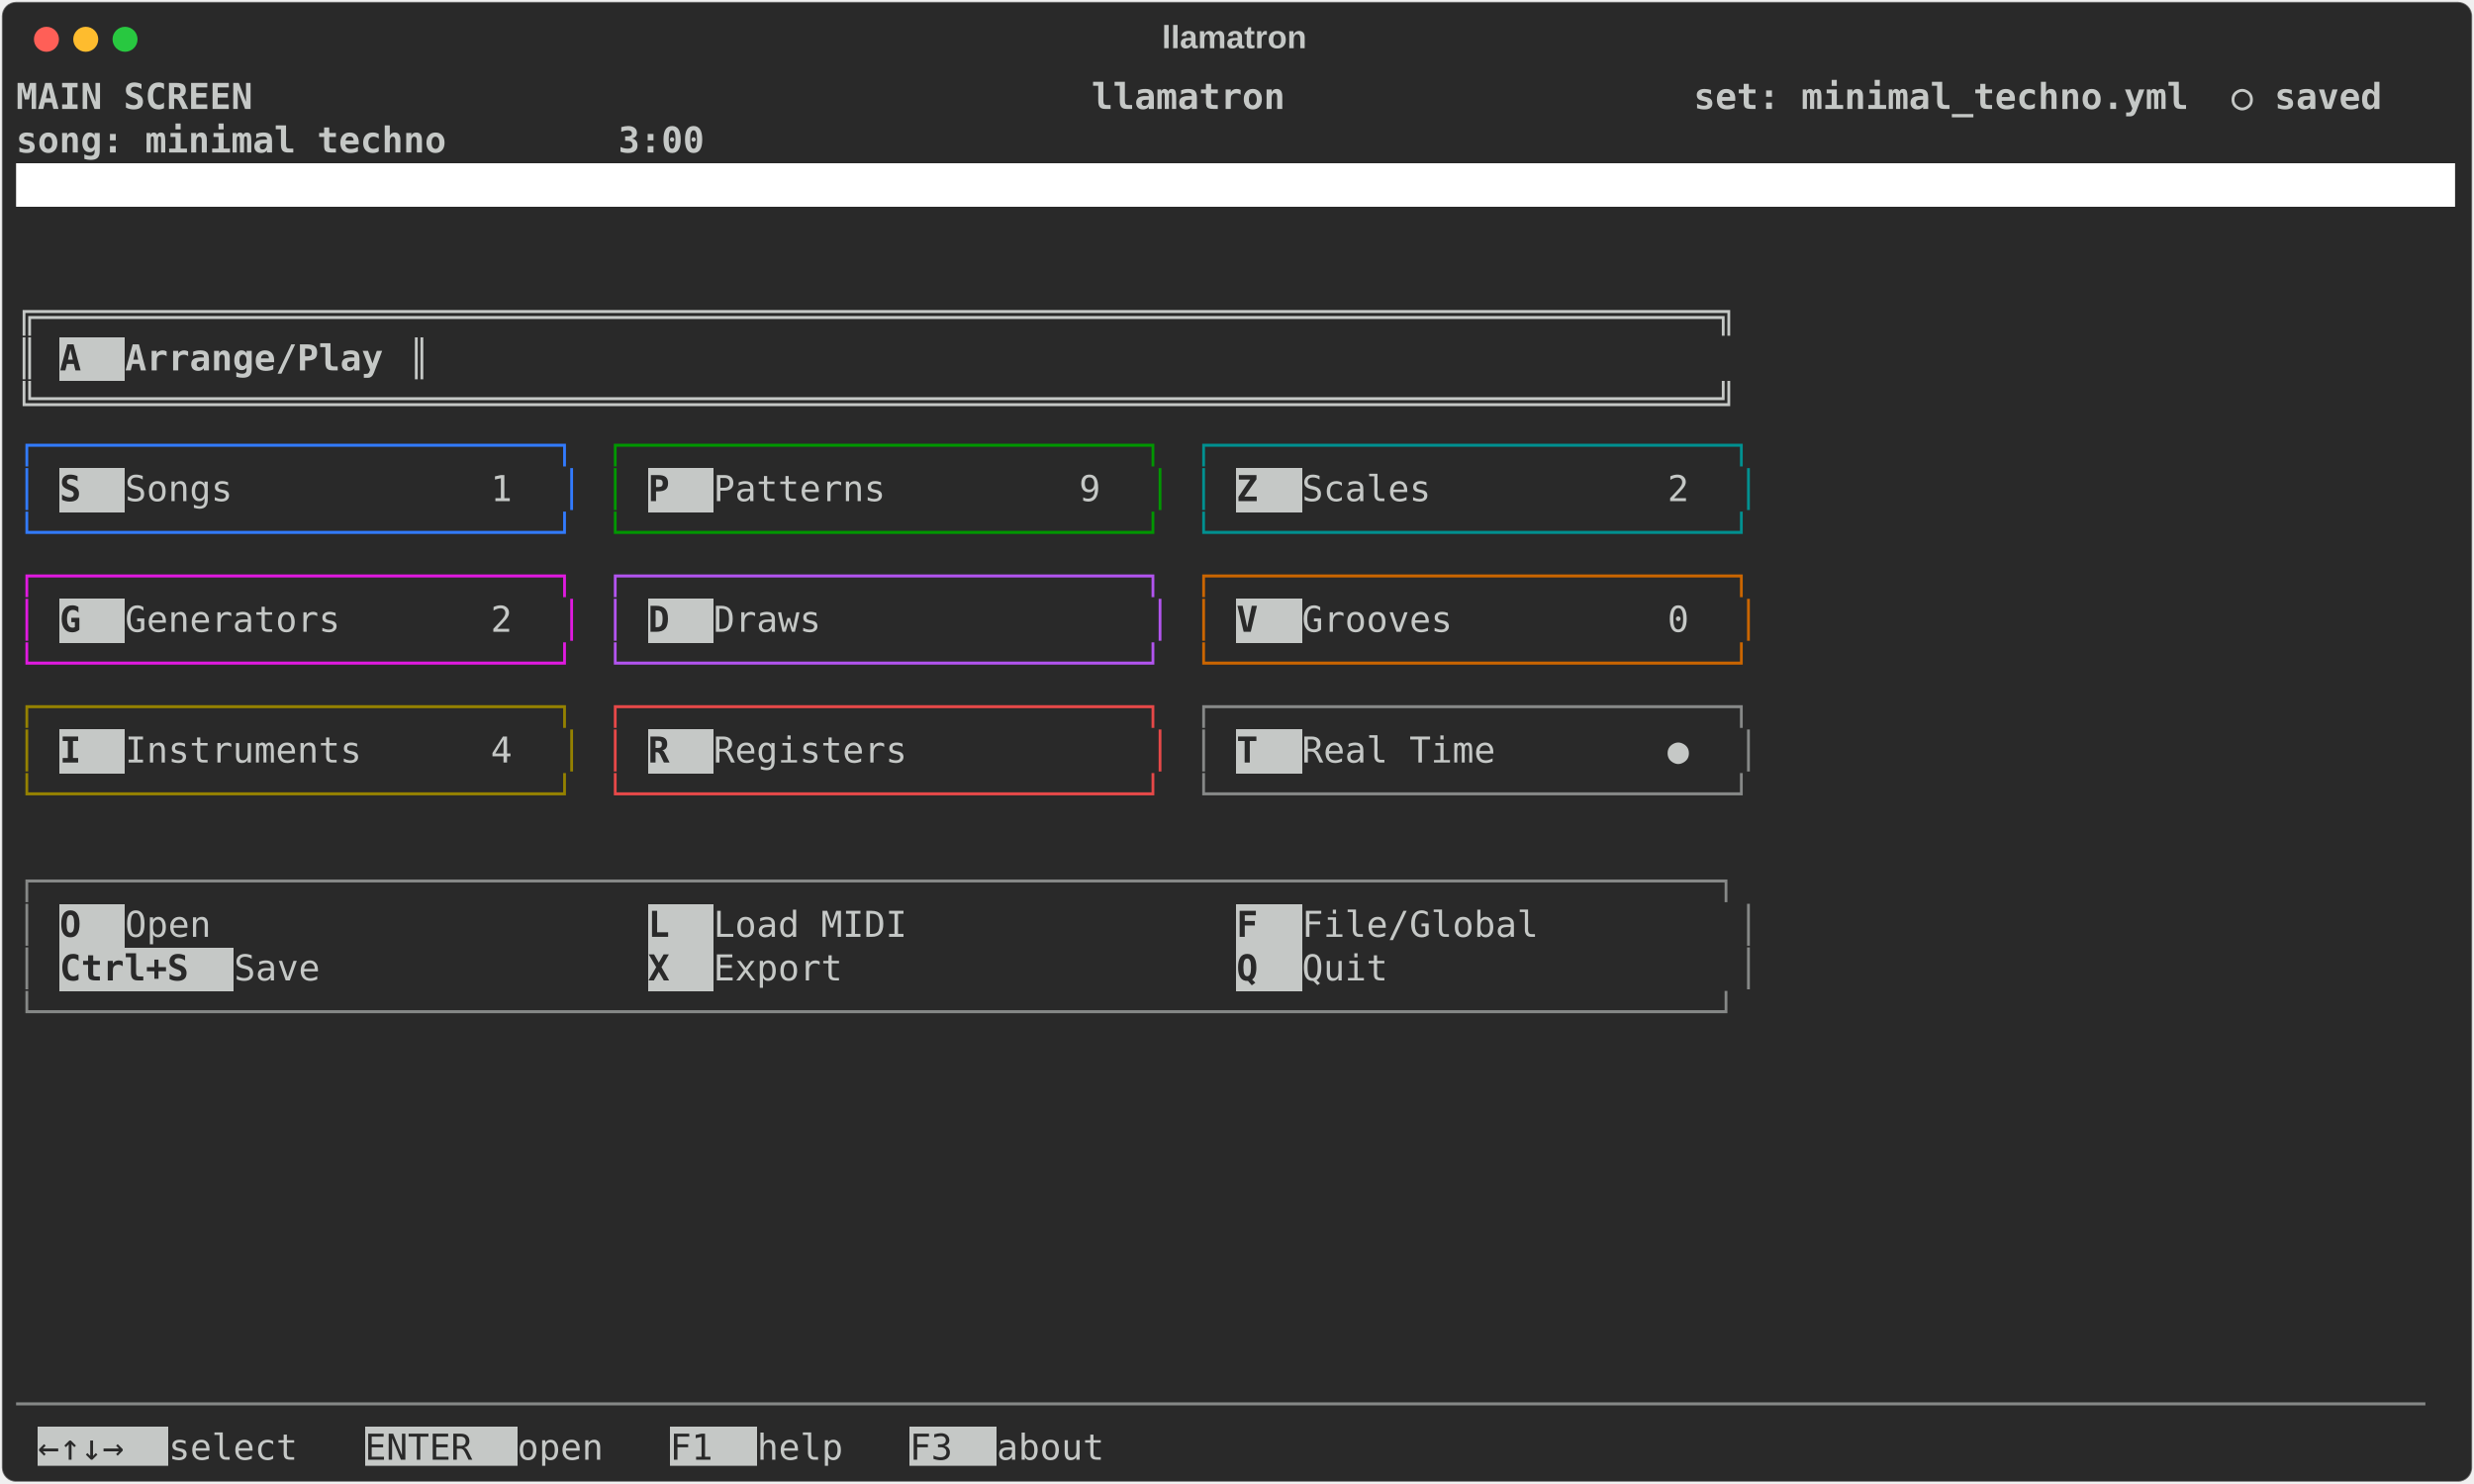
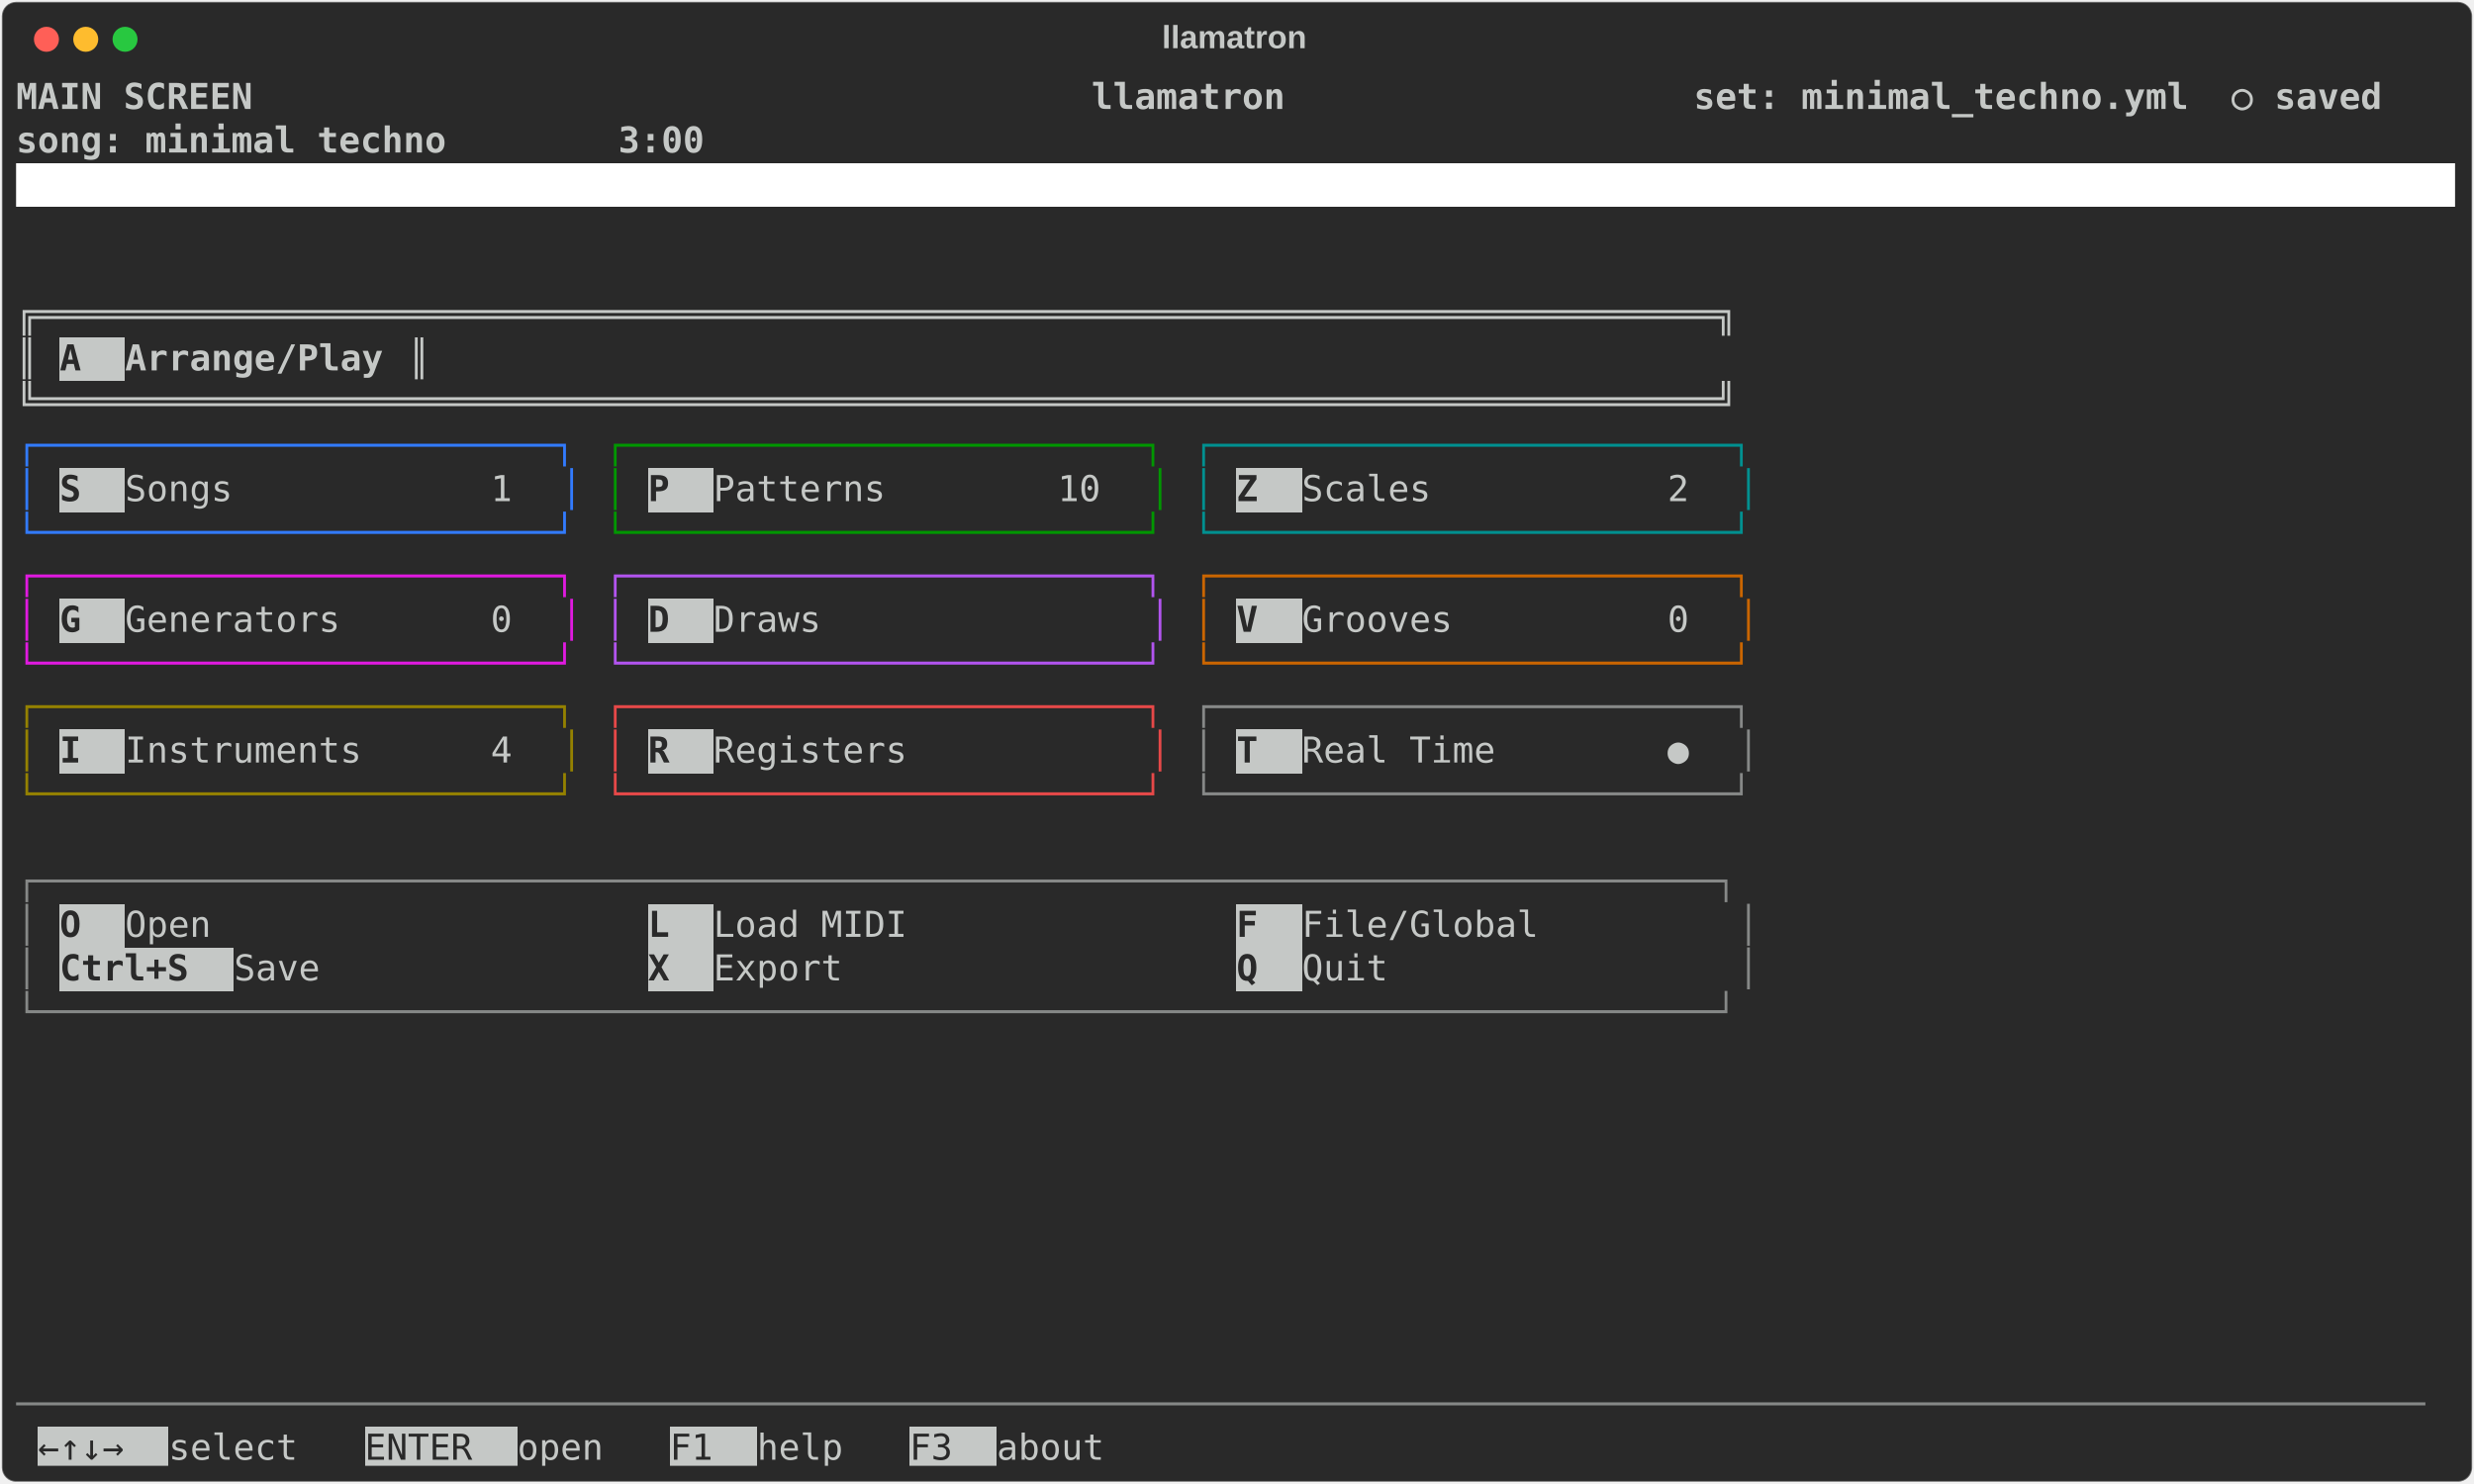
<svg xmlns="http://www.w3.org/2000/svg" class="rich-terminal" viewBox="0 0 1385 830.8">
  <style>

    @font-face {
        font-family: "Fira Code";
        src: local("FiraCode-Regular"),
                url("https://cdnjs.cloudflare.com/ajax/libs/firacode/6.2.0/woff2/FiraCode-Regular.woff2") format("woff2"),
                url("https://cdnjs.cloudflare.com/ajax/libs/firacode/6.2.0/woff/FiraCode-Regular.woff") format("woff");
        font-style: normal;
        font-weight: 400;
    }
    @font-face {
        font-family: "Fira Code";
        src: local("FiraCode-Bold"),
                url("https://cdnjs.cloudflare.com/ajax/libs/firacode/6.2.0/woff2/FiraCode-Bold.woff2") format("woff2"),
                url("https://cdnjs.cloudflare.com/ajax/libs/firacode/6.2.0/woff/FiraCode-Bold.woff") format("woff");
        font-style: bold;
        font-weight: 700;
    }

    .terminal-main-matrix {
        font-family: Fira Code, monospace;
        font-size: 20px;
        line-height: 24.4px;
        font-variant-east-asian: full-width;
    }

    .terminal-main-title {
        font-size: 18px;
        font-weight: bold;
        font-family: arial;
    }

    .terminal-main-r1 { fill: #c5c8c6;font-weight: bold }
.terminal-main-r2 { fill: #c5c8c6 }
.terminal-main-r3 { fill: #000000;font-weight: bold }
.terminal-main-r4 { fill: #292929;font-weight: bold }
.terminal-main-r5 { fill: #327bff }
.terminal-main-r6 { fill: #009700 }
.terminal-main-r7 { fill: #009090 }
.terminal-main-r8 { fill: #e01ae0 }
.terminal-main-r9 { fill: #b254ef }
.terminal-main-r10 { fill: #ca6500 }
.terminal-main-r11 { fill: #948100 }
.terminal-main-r12 { fill: #e64848 }
.terminal-main-r13 { fill: #868887 }
.terminal-main-r14 { fill: #292929 }
    </style>
  <defs>
    <clipPath id="terminal-main-clip-terminal">
      <rect x="0" y="0" width="1365.4" height="779.8" />
    </clipPath>
    <clipPath id="terminal-main-line-0">
      <rect x="0" y="1.5" width="1366.4" height="24.65" />
    </clipPath>
    <clipPath id="terminal-main-line-1">
      <rect x="0" y="25.9" width="1366.4" height="24.65" />
    </clipPath>
    <clipPath id="terminal-main-line-2">
      <rect x="0" y="50.3" width="1366.4" height="24.65" />
    </clipPath>
    <clipPath id="terminal-main-line-3">
      <rect x="0" y="74.7" width="1366.4" height="24.65" />
    </clipPath>
    <clipPath id="terminal-main-line-4">
      <rect x="0" y="99.1" width="1366.4" height="24.65" />
    </clipPath>
    <clipPath id="terminal-main-line-5">
      <rect x="0" y="123.5" width="1366.4" height="24.65" />
    </clipPath>
    <clipPath id="terminal-main-line-6">
      <rect x="0" y="147.9" width="1366.4" height="24.65" />
    </clipPath>
    <clipPath id="terminal-main-line-7">
      <rect x="0" y="172.3" width="1366.4" height="24.65" />
    </clipPath>
    <clipPath id="terminal-main-line-8">
      <rect x="0" y="196.7" width="1366.4" height="24.65" />
    </clipPath>
    <clipPath id="terminal-main-line-9">
      <rect x="0" y="221.1" width="1366.4" height="24.65" />
    </clipPath>
    <clipPath id="terminal-main-line-10">
      <rect x="0" y="245.5" width="1366.4" height="24.65" />
    </clipPath>
    <clipPath id="terminal-main-line-11">
      <rect x="0" y="269.9" width="1366.4" height="24.65" />
    </clipPath>
    <clipPath id="terminal-main-line-12">
      <rect x="0" y="294.3" width="1366.4" height="24.65" />
    </clipPath>
    <clipPath id="terminal-main-line-13">
      <rect x="0" y="318.7" width="1366.4" height="24.65" />
    </clipPath>
    <clipPath id="terminal-main-line-14">
      <rect x="0" y="343.1" width="1366.4" height="24.65" />
    </clipPath>
    <clipPath id="terminal-main-line-15">
      <rect x="0" y="367.5" width="1366.4" height="24.65" />
    </clipPath>
    <clipPath id="terminal-main-line-16">
      <rect x="0" y="391.9" width="1366.4" height="24.65" />
    </clipPath>
    <clipPath id="terminal-main-line-17">
      <rect x="0" y="416.3" width="1366.4" height="24.65" />
    </clipPath>
    <clipPath id="terminal-main-line-18">
      <rect x="0" y="440.7" width="1366.4" height="24.65" />
    </clipPath>
    <clipPath id="terminal-main-line-19">
      <rect x="0" y="465.1" width="1366.4" height="24.65" />
    </clipPath>
    <clipPath id="terminal-main-line-20">
      <rect x="0" y="489.5" width="1366.4" height="24.65" />
    </clipPath>
    <clipPath id="terminal-main-line-21">
      <rect x="0" y="513.9" width="1366.4" height="24.65" />
    </clipPath>
    <clipPath id="terminal-main-line-22">
      <rect x="0" y="538.3" width="1366.4" height="24.65" />
    </clipPath>
    <clipPath id="terminal-main-line-23">
      <rect x="0" y="562.7" width="1366.4" height="24.65" />
    </clipPath>
    <clipPath id="terminal-main-line-24">
      <rect x="0" y="587.1" width="1366.4" height="24.65" />
    </clipPath>
    <clipPath id="terminal-main-line-25">
      <rect x="0" y="611.5" width="1366.4" height="24.65" />
    </clipPath>
    <clipPath id="terminal-main-line-26">
      <rect x="0" y="635.9" width="1366.4" height="24.65" />
    </clipPath>
    <clipPath id="terminal-main-line-27">
      <rect x="0" y="660.3" width="1366.4" height="24.65" />
    </clipPath>
    <clipPath id="terminal-main-line-28">
      <rect x="0" y="684.7" width="1366.4" height="24.65" />
    </clipPath>
    <clipPath id="terminal-main-line-29">
      <rect x="0" y="709.1" width="1366.4" height="24.65" />
    </clipPath>
    <clipPath id="terminal-main-line-30">
      <rect x="0" y="733.5" width="1366.4" height="24.65" />
    </clipPath>
  </defs>
  <rect fill="#292929" stroke="rgba(255,255,255,0.35)" stroke-width="1" x="1" y="1" width="1383" height="828.8" rx="8" />
  <text class="terminal-main-title" fill="#c5c8c6" text-anchor="middle" x="691" y="27">llamatron</text>
  <g transform="translate(26,22)">
    <circle cx="0" cy="0" r="7" fill="#ff5f57" />
    <circle cx="22" cy="0" r="7" fill="#febc2e" />
    <circle cx="44" cy="0" r="7" fill="#28c840" />
  </g>
  <g transform="translate(9, 41)" clip-path="url(#terminal-main-clip-terminal)">
    <rect fill="#ffffff" x="0" y="50.3" width="1366.4" height="24.65" shape-rendering="crispEdges" />
    <rect fill="#c5c8c6" x="24.4" y="147.9" width="36.6" height="24.65" shape-rendering="crispEdges" />
    <rect fill="#c5c8c6" x="24.4" y="221.1" width="36.6" height="24.65" shape-rendering="crispEdges" />
    <rect fill="#c5c8c6" x="353.8" y="221.1" width="36.6" height="24.65" shape-rendering="crispEdges" />
    <rect fill="#c5c8c6" x="683.2" y="221.1" width="36.6" height="24.65" shape-rendering="crispEdges" />
    <rect fill="#c5c8c6" x="24.4" y="294.3" width="36.6" height="24.65" shape-rendering="crispEdges" />
    <rect fill="#c5c8c6" x="353.8" y="294.3" width="36.6" height="24.65" shape-rendering="crispEdges" />
    <rect fill="#c5c8c6" x="683.2" y="294.3" width="36.6" height="24.65" shape-rendering="crispEdges" />
    <rect fill="#c5c8c6" x="24.4" y="367.5" width="36.6" height="24.65" shape-rendering="crispEdges" />
    <rect fill="#c5c8c6" x="353.8" y="367.5" width="36.6" height="24.65" shape-rendering="crispEdges" />
    <rect fill="#c5c8c6" x="683.2" y="367.5" width="36.6" height="24.65" shape-rendering="crispEdges" />
    <rect fill="#c5c8c6" x="24.4" y="465.1" width="36.6" height="24.65" shape-rendering="crispEdges" />
    <rect fill="#c5c8c6" x="353.8" y="465.1" width="36.6" height="24.65" shape-rendering="crispEdges" />
    <rect fill="#c5c8c6" x="683.2" y="465.1" width="36.6" height="24.65" shape-rendering="crispEdges" />
    <rect fill="#c5c8c6" x="24.4" y="489.5" width="97.6" height="24.65" shape-rendering="crispEdges" />
    <rect fill="#c5c8c6" x="353.8" y="489.5" width="36.6" height="24.65" shape-rendering="crispEdges" />
    <rect fill="#c5c8c6" x="683.2" y="489.5" width="36.6" height="24.65" shape-rendering="crispEdges" />
    <rect fill="#c5c8c6" x="12.2" y="757.9" width="73.2" height="24.65" shape-rendering="crispEdges" />
    <rect fill="#c5c8c6" x="195.2" y="757.9" width="85.4" height="24.65" shape-rendering="crispEdges" />
    <rect fill="#c5c8c6" x="366" y="757.9" width="48.8" height="24.65" shape-rendering="crispEdges" />
    <rect fill="#c5c8c6" x="500.2" y="757.9" width="48.8" height="24.65" shape-rendering="crispEdges" />
    <g class="terminal-main-matrix">
      <text class="terminal-main-r1" x="0" y="20" textLength="1366.4" clip-path="url(#terminal-main-line-0)"> MAIN SCREEN                                       llamatron                   set: minimal_techno.yml  ○ saved </text>
      <text class="terminal-main-r2" x="1366.4" y="20" textLength="12.2" clip-path="url(#terminal-main-line-0)">
</text>
      <text class="terminal-main-r1" x="0" y="44.4" textLength="1366.4" clip-path="url(#terminal-main-line-1)">                                                                               song: minimal techno        3:00 </text>
      <text class="terminal-main-r2" x="1366.4" y="44.4" textLength="12.2" clip-path="url(#terminal-main-line-1)">
</text>
      <text class="terminal-main-r2" x="1366.4" y="68.8" textLength="12.2" clip-path="url(#terminal-main-line-2)">
</text>
      <text class="terminal-main-r2" x="1366.4" y="93.2" textLength="12.2" clip-path="url(#terminal-main-line-3)">
</text>
      <text class="terminal-main-r2" x="1366.4" y="117.6" textLength="12.2" clip-path="url(#terminal-main-line-4)">
</text>
      <text class="terminal-main-r2" x="0" y="142" textLength="976" clip-path="url(#terminal-main-line-5)">╔══════════════════════════════════════════════════════════════════════════════╗</text>
      <text class="terminal-main-r2" x="1366.4" y="142" textLength="12.2" clip-path="url(#terminal-main-line-5)">
</text>
      <text class="terminal-main-r2" x="0" y="166.4" textLength="24.4" clip-path="url(#terminal-main-line-6)">║ </text>
      <text class="terminal-main-r4" x="24.4" y="166.4" textLength="36.6" clip-path="url(#terminal-main-line-6)"> A </text>
      <text class="terminal-main-r1" x="61" y="166.4" textLength="158.6" clip-path="url(#terminal-main-line-6)"> Arrange/Play</text>
      <text class="terminal-main-r2" x="219.6" y="166.4" textLength="756.4" clip-path="url(#terminal-main-line-6)">                                                             ║</text>
      <text class="terminal-main-r2" x="1366.4" y="166.4" textLength="12.2" clip-path="url(#terminal-main-line-6)">
</text>
      <text class="terminal-main-r2" x="0" y="190.8" textLength="976" clip-path="url(#terminal-main-line-7)">╚══════════════════════════════════════════════════════════════════════════════╝</text>
      <text class="terminal-main-r2" x="1366.4" y="190.8" textLength="12.2" clip-path="url(#terminal-main-line-7)">
</text>
      <text class="terminal-main-r5" x="0" y="215.2" textLength="317.2" clip-path="url(#terminal-main-line-8)">┌────────────────────────┐</text>
      <text class="terminal-main-r6" x="329.4" y="215.2" textLength="317.2" clip-path="url(#terminal-main-line-8)">┌────────────────────────┐</text>
      <text class="terminal-main-r7" x="658.8" y="215.2" textLength="317.2" clip-path="url(#terminal-main-line-8)">┌────────────────────────┐</text>
      <text class="terminal-main-r2" x="1366.4" y="215.2" textLength="12.2" clip-path="url(#terminal-main-line-8)">
</text>
      <text class="terminal-main-r5" x="0" y="239.6" textLength="12.2" clip-path="url(#terminal-main-line-9)">│</text>
      <text class="terminal-main-r4" x="24.4" y="239.6" textLength="36.6" clip-path="url(#terminal-main-line-9)"> S </text>
      <text class="terminal-main-r2" x="61" y="239.6" textLength="244" clip-path="url(#terminal-main-line-9)"> Songs            1 </text>
      <text class="terminal-main-r5" x="305" y="239.6" textLength="12.2" clip-path="url(#terminal-main-line-9)">│</text>
      <text class="terminal-main-r6" x="329.4" y="239.6" textLength="12.2" clip-path="url(#terminal-main-line-9)">│</text>
      <text class="terminal-main-r4" x="353.8" y="239.6" textLength="36.6" clip-path="url(#terminal-main-line-9)"> P </text>
-       <text class="terminal-main-r2" x="390.4" y="239.6" textLength="244" clip-path="url(#terminal-main-line-9)"> Patterns         9 </text>
+       <text class="terminal-main-r2" x="390.4" y="239.6" textLength="244" clip-path="url(#terminal-main-line-9)"> Patterns        10 </text>
      <text class="terminal-main-r6" x="634.4" y="239.6" textLength="12.2" clip-path="url(#terminal-main-line-9)">│</text>
      <text class="terminal-main-r7" x="658.8" y="239.6" textLength="12.2" clip-path="url(#terminal-main-line-9)">│</text>
      <text class="terminal-main-r4" x="683.2" y="239.6" textLength="36.6" clip-path="url(#terminal-main-line-9)"> Z </text>
      <text class="terminal-main-r2" x="719.8" y="239.6" textLength="244" clip-path="url(#terminal-main-line-9)"> Scales           2 </text>
      <text class="terminal-main-r7" x="963.8" y="239.6" textLength="12.2" clip-path="url(#terminal-main-line-9)">│</text>
      <text class="terminal-main-r2" x="1366.4" y="239.6" textLength="12.2" clip-path="url(#terminal-main-line-9)">
</text>
      <text class="terminal-main-r5" x="0" y="264" textLength="317.2" clip-path="url(#terminal-main-line-10)">└────────────────────────┘</text>
      <text class="terminal-main-r6" x="329.4" y="264" textLength="317.2" clip-path="url(#terminal-main-line-10)">└────────────────────────┘</text>
      <text class="terminal-main-r7" x="658.8" y="264" textLength="317.2" clip-path="url(#terminal-main-line-10)">└────────────────────────┘</text>
      <text class="terminal-main-r2" x="1366.4" y="264" textLength="12.2" clip-path="url(#terminal-main-line-10)">
</text>
      <text class="terminal-main-r8" x="0" y="288.4" textLength="317.2" clip-path="url(#terminal-main-line-11)">┌────────────────────────┐</text>
      <text class="terminal-main-r9" x="329.4" y="288.4" textLength="317.2" clip-path="url(#terminal-main-line-11)">┌────────────────────────┐</text>
      <text class="terminal-main-r10" x="658.8" y="288.4" textLength="317.2" clip-path="url(#terminal-main-line-11)">┌────────────────────────┐</text>
      <text class="terminal-main-r2" x="1366.4" y="288.4" textLength="12.2" clip-path="url(#terminal-main-line-11)">
</text>
      <text class="terminal-main-r8" x="0" y="312.8" textLength="12.2" clip-path="url(#terminal-main-line-12)">│</text>
      <text class="terminal-main-r4" x="24.4" y="312.8" textLength="36.6" clip-path="url(#terminal-main-line-12)"> G </text>
-       <text class="terminal-main-r2" x="61" y="312.8" textLength="244" clip-path="url(#terminal-main-line-12)"> Generators       2 </text>
+       <text class="terminal-main-r2" x="61" y="312.8" textLength="244" clip-path="url(#terminal-main-line-12)"> Generators       0 </text>
      <text class="terminal-main-r8" x="305" y="312.8" textLength="12.2" clip-path="url(#terminal-main-line-12)">│</text>
      <text class="terminal-main-r9" x="329.4" y="312.8" textLength="12.2" clip-path="url(#terminal-main-line-12)">│</text>
      <text class="terminal-main-r4" x="353.8" y="312.8" textLength="36.6" clip-path="url(#terminal-main-line-12)"> D </text>
      <text class="terminal-main-r2" x="390.4" y="312.8" textLength="244" clip-path="url(#terminal-main-line-12)"> Draws              </text>
      <text class="terminal-main-r9" x="634.4" y="312.8" textLength="12.2" clip-path="url(#terminal-main-line-12)">│</text>
      <text class="terminal-main-r10" x="658.8" y="312.8" textLength="12.2" clip-path="url(#terminal-main-line-12)">│</text>
      <text class="terminal-main-r4" x="683.2" y="312.8" textLength="36.6" clip-path="url(#terminal-main-line-12)"> V </text>
      <text class="terminal-main-r2" x="719.8" y="312.8" textLength="244" clip-path="url(#terminal-main-line-12)"> Grooves          0 </text>
      <text class="terminal-main-r10" x="963.8" y="312.8" textLength="12.2" clip-path="url(#terminal-main-line-12)">│</text>
      <text class="terminal-main-r2" x="1366.4" y="312.8" textLength="12.2" clip-path="url(#terminal-main-line-12)">
</text>
      <text class="terminal-main-r8" x="0" y="337.2" textLength="317.2" clip-path="url(#terminal-main-line-13)">└────────────────────────┘</text>
      <text class="terminal-main-r9" x="329.4" y="337.2" textLength="317.2" clip-path="url(#terminal-main-line-13)">└────────────────────────┘</text>
      <text class="terminal-main-r10" x="658.8" y="337.2" textLength="317.2" clip-path="url(#terminal-main-line-13)">└────────────────────────┘</text>
      <text class="terminal-main-r2" x="1366.4" y="337.2" textLength="12.2" clip-path="url(#terminal-main-line-13)">
</text>
      <text class="terminal-main-r11" x="0" y="361.6" textLength="317.2" clip-path="url(#terminal-main-line-14)">┌────────────────────────┐</text>
      <text class="terminal-main-r12" x="329.4" y="361.6" textLength="317.2" clip-path="url(#terminal-main-line-14)">┌────────────────────────┐</text>
      <text class="terminal-main-r13" x="658.8" y="361.6" textLength="317.2" clip-path="url(#terminal-main-line-14)">┌────────────────────────┐</text>
      <text class="terminal-main-r2" x="1366.4" y="361.6" textLength="12.2" clip-path="url(#terminal-main-line-14)">
</text>
      <text class="terminal-main-r11" x="0" y="386" textLength="12.2" clip-path="url(#terminal-main-line-15)">│</text>
      <text class="terminal-main-r4" x="24.4" y="386" textLength="36.6" clip-path="url(#terminal-main-line-15)"> I </text>
      <text class="terminal-main-r2" x="61" y="386" textLength="244" clip-path="url(#terminal-main-line-15)"> Instruments      4 </text>
      <text class="terminal-main-r11" x="305" y="386" textLength="12.2" clip-path="url(#terminal-main-line-15)">│</text>
      <text class="terminal-main-r12" x="329.4" y="386" textLength="12.2" clip-path="url(#terminal-main-line-15)">│</text>
      <text class="terminal-main-r4" x="353.8" y="386" textLength="36.6" clip-path="url(#terminal-main-line-15)"> R </text>
      <text class="terminal-main-r2" x="390.4" y="386" textLength="244" clip-path="url(#terminal-main-line-15)"> Registers          </text>
      <text class="terminal-main-r12" x="634.4" y="386" textLength="12.2" clip-path="url(#terminal-main-line-15)">│</text>
      <text class="terminal-main-r13" x="658.8" y="386" textLength="12.2" clip-path="url(#terminal-main-line-15)">│</text>
      <text class="terminal-main-r4" x="683.2" y="386" textLength="36.6" clip-path="url(#terminal-main-line-15)"> T </text>
      <text class="terminal-main-r2" x="719.8" y="386" textLength="244" clip-path="url(#terminal-main-line-15)"> Real Time        ● </text>
      <text class="terminal-main-r13" x="963.8" y="386" textLength="12.2" clip-path="url(#terminal-main-line-15)">│</text>
      <text class="terminal-main-r2" x="1366.4" y="386" textLength="12.2" clip-path="url(#terminal-main-line-15)">
</text>
      <text class="terminal-main-r11" x="0" y="410.4" textLength="317.2" clip-path="url(#terminal-main-line-16)">└────────────────────────┘</text>
      <text class="terminal-main-r12" x="329.4" y="410.4" textLength="317.2" clip-path="url(#terminal-main-line-16)">└────────────────────────┘</text>
      <text class="terminal-main-r13" x="658.8" y="410.4" textLength="317.2" clip-path="url(#terminal-main-line-16)">└────────────────────────┘</text>
      <text class="terminal-main-r2" x="1366.4" y="410.4" textLength="12.2" clip-path="url(#terminal-main-line-16)">
</text>
      <text class="terminal-main-r2" x="1366.4" y="434.8" textLength="12.2" clip-path="url(#terminal-main-line-17)">
</text>
      <text class="terminal-main-r13" x="0" y="459.2" textLength="976" clip-path="url(#terminal-main-line-18)">┌──────────────────────────────────────────────────────────────────────────────┐</text>
      <text class="terminal-main-r2" x="1366.4" y="459.2" textLength="12.2" clip-path="url(#terminal-main-line-18)">
</text>
      <text class="terminal-main-r13" x="0" y="483.6" textLength="12.2" clip-path="url(#terminal-main-line-19)">│</text>
      <text class="terminal-main-r4" x="24.4" y="483.6" textLength="36.6" clip-path="url(#terminal-main-line-19)"> O </text>
      <text class="terminal-main-r2" x="61" y="483.6" textLength="292.8" clip-path="url(#terminal-main-line-19)">      Open              </text>
      <text class="terminal-main-r4" x="353.8" y="483.6" textLength="36.6" clip-path="url(#terminal-main-line-19)"> L </text>
      <text class="terminal-main-r2" x="390.4" y="483.6" textLength="292.8" clip-path="url(#terminal-main-line-19)"> Load MIDI              </text>
      <text class="terminal-main-r4" x="683.2" y="483.6" textLength="36.6" clip-path="url(#terminal-main-line-19)"> F </text>
      <text class="terminal-main-r2" x="719.8" y="483.6" textLength="244" clip-path="url(#terminal-main-line-19)"> File/Global        </text>
      <text class="terminal-main-r13" x="963.8" y="483.6" textLength="12.2" clip-path="url(#terminal-main-line-19)">│</text>
      <text class="terminal-main-r2" x="1366.4" y="483.6" textLength="12.2" clip-path="url(#terminal-main-line-19)">
</text>
      <text class="terminal-main-r13" x="0" y="508" textLength="12.2" clip-path="url(#terminal-main-line-20)">│</text>
      <text class="terminal-main-r4" x="24.4" y="508" textLength="97.6" clip-path="url(#terminal-main-line-20)"> Ctrl+S </text>
      <text class="terminal-main-r2" x="122" y="508" textLength="231.8" clip-path="url(#terminal-main-line-20)"> Save              </text>
      <text class="terminal-main-r4" x="353.8" y="508" textLength="36.6" clip-path="url(#terminal-main-line-20)"> X </text>
      <text class="terminal-main-r2" x="390.4" y="508" textLength="292.8" clip-path="url(#terminal-main-line-20)"> Export                 </text>
      <text class="terminal-main-r4" x="683.2" y="508" textLength="36.6" clip-path="url(#terminal-main-line-20)"> Q </text>
      <text class="terminal-main-r2" x="719.8" y="508" textLength="244" clip-path="url(#terminal-main-line-20)"> Quit               </text>
      <text class="terminal-main-r13" x="963.8" y="508" textLength="12.2" clip-path="url(#terminal-main-line-20)">│</text>
      <text class="terminal-main-r2" x="1366.4" y="508" textLength="12.2" clip-path="url(#terminal-main-line-20)">
</text>
      <text class="terminal-main-r13" x="0" y="532.4" textLength="976" clip-path="url(#terminal-main-line-21)">└──────────────────────────────────────────────────────────────────────────────┘</text>
      <text class="terminal-main-r2" x="1366.4" y="532.4" textLength="12.2" clip-path="url(#terminal-main-line-21)">
</text>
      <text class="terminal-main-r2" x="1366.4" y="556.8" textLength="12.2" clip-path="url(#terminal-main-line-22)">
</text>
      <text class="terminal-main-r2" x="1366.4" y="581.2" textLength="12.2" clip-path="url(#terminal-main-line-23)">
</text>
      <text class="terminal-main-r2" x="1366.4" y="605.6" textLength="12.2" clip-path="url(#terminal-main-line-24)">
</text>
      <text class="terminal-main-r2" x="1366.4" y="630" textLength="12.2" clip-path="url(#terminal-main-line-25)">
</text>
      <text class="terminal-main-r2" x="1366.4" y="654.4" textLength="12.2" clip-path="url(#terminal-main-line-26)">
</text>
      <text class="terminal-main-r2" x="1366.4" y="678.8" textLength="12.2" clip-path="url(#terminal-main-line-27)">
</text>
      <text class="terminal-main-r2" x="1366.4" y="703.2" textLength="12.2" clip-path="url(#terminal-main-line-28)">
</text>
      <text class="terminal-main-r2" x="1366.4" y="727.6" textLength="12.2" clip-path="url(#terminal-main-line-29)">
</text>
      <text class="terminal-main-r13" x="0" y="752" textLength="1366.4" clip-path="url(#terminal-main-line-30)">────────────────────────────────────────────────────────────────────────────────────────────────────────────────</text>
      <text class="terminal-main-r2" x="1366.4" y="752" textLength="12.2" clip-path="url(#terminal-main-line-30)">
</text>
      <text class="terminal-main-r14" x="12.2" y="776.4" textLength="73.2" clip-path="url(#terminal-main-line-31)"> ←↑↓→ </text>
      <text class="terminal-main-r2" x="85.4" y="776.4" textLength="109.8" clip-path="url(#terminal-main-line-31)"> select  </text>
      <text class="terminal-main-r14" x="195.2" y="776.4" textLength="85.4" clip-path="url(#terminal-main-line-31)"> ENTER </text>
      <text class="terminal-main-r2" x="280.6" y="776.4" textLength="85.4" clip-path="url(#terminal-main-line-31)"> open  </text>
      <text class="terminal-main-r14" x="366" y="776.4" textLength="48.8" clip-path="url(#terminal-main-line-31)"> F1 </text>
      <text class="terminal-main-r2" x="414.8" y="776.4" textLength="85.4" clip-path="url(#terminal-main-line-31)"> help  </text>
      <text class="terminal-main-r14" x="500.2" y="776.4" textLength="48.8" clip-path="url(#terminal-main-line-31)"> F3 </text>
      <text class="terminal-main-r2" x="549" y="776.4" textLength="97.6" clip-path="url(#terminal-main-line-31)"> about  </text>
    </g>
  </g>
</svg>
